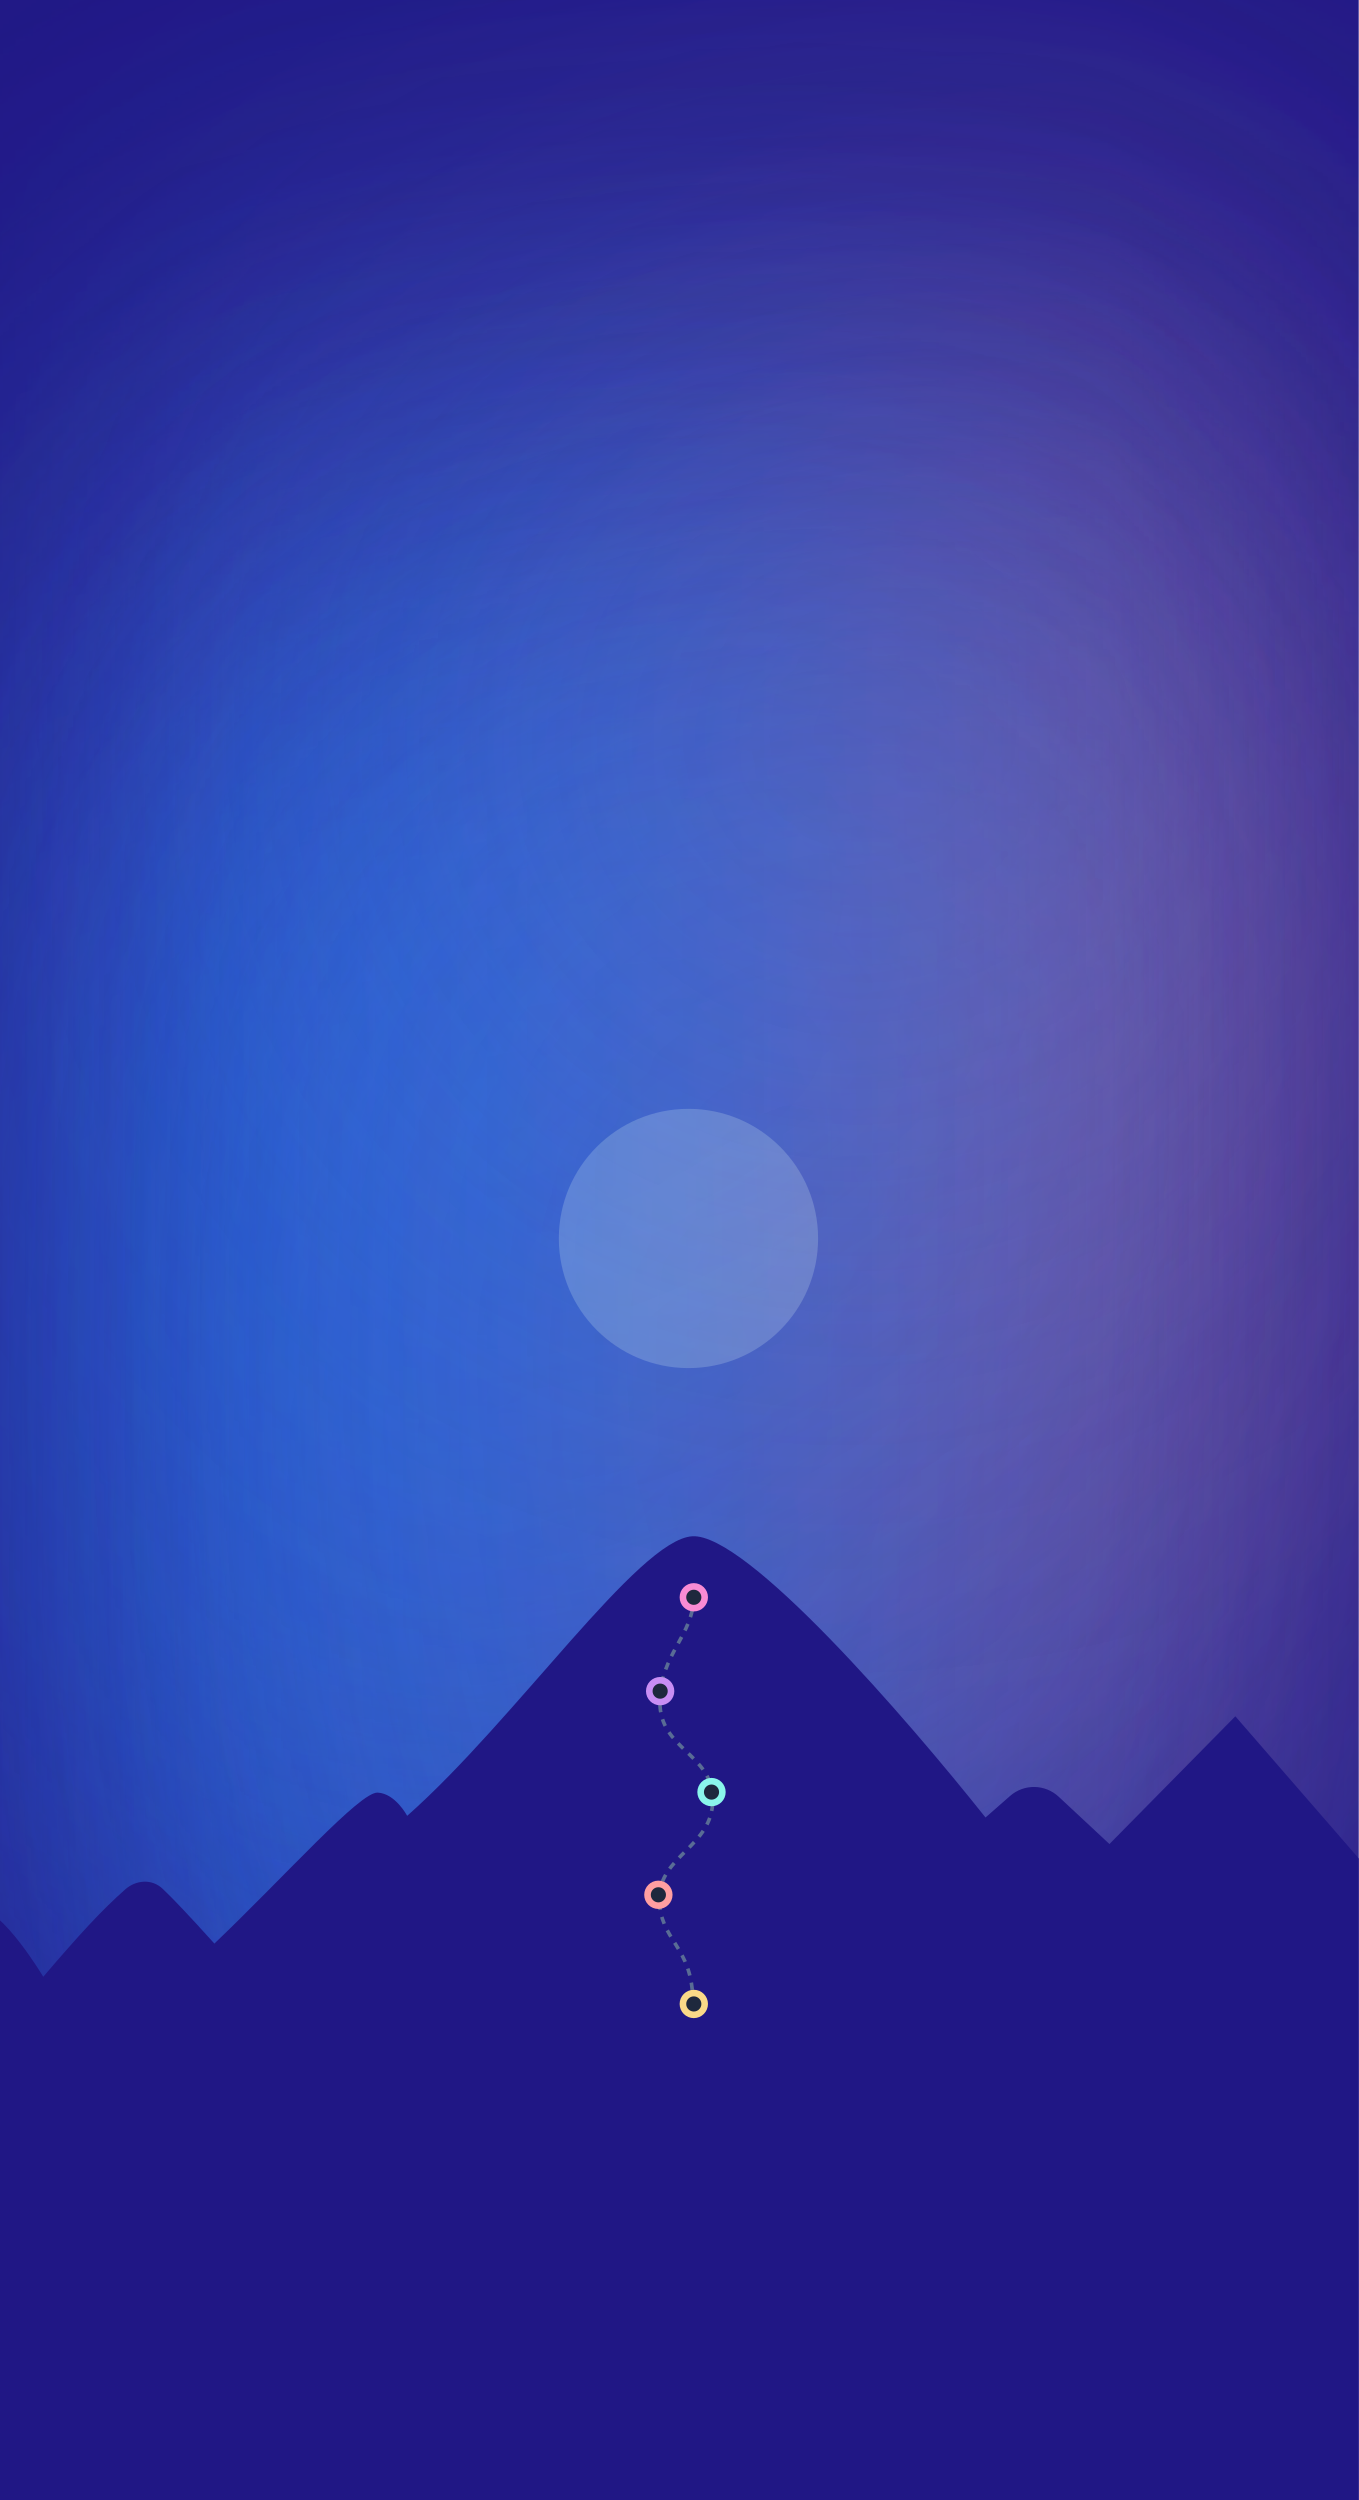
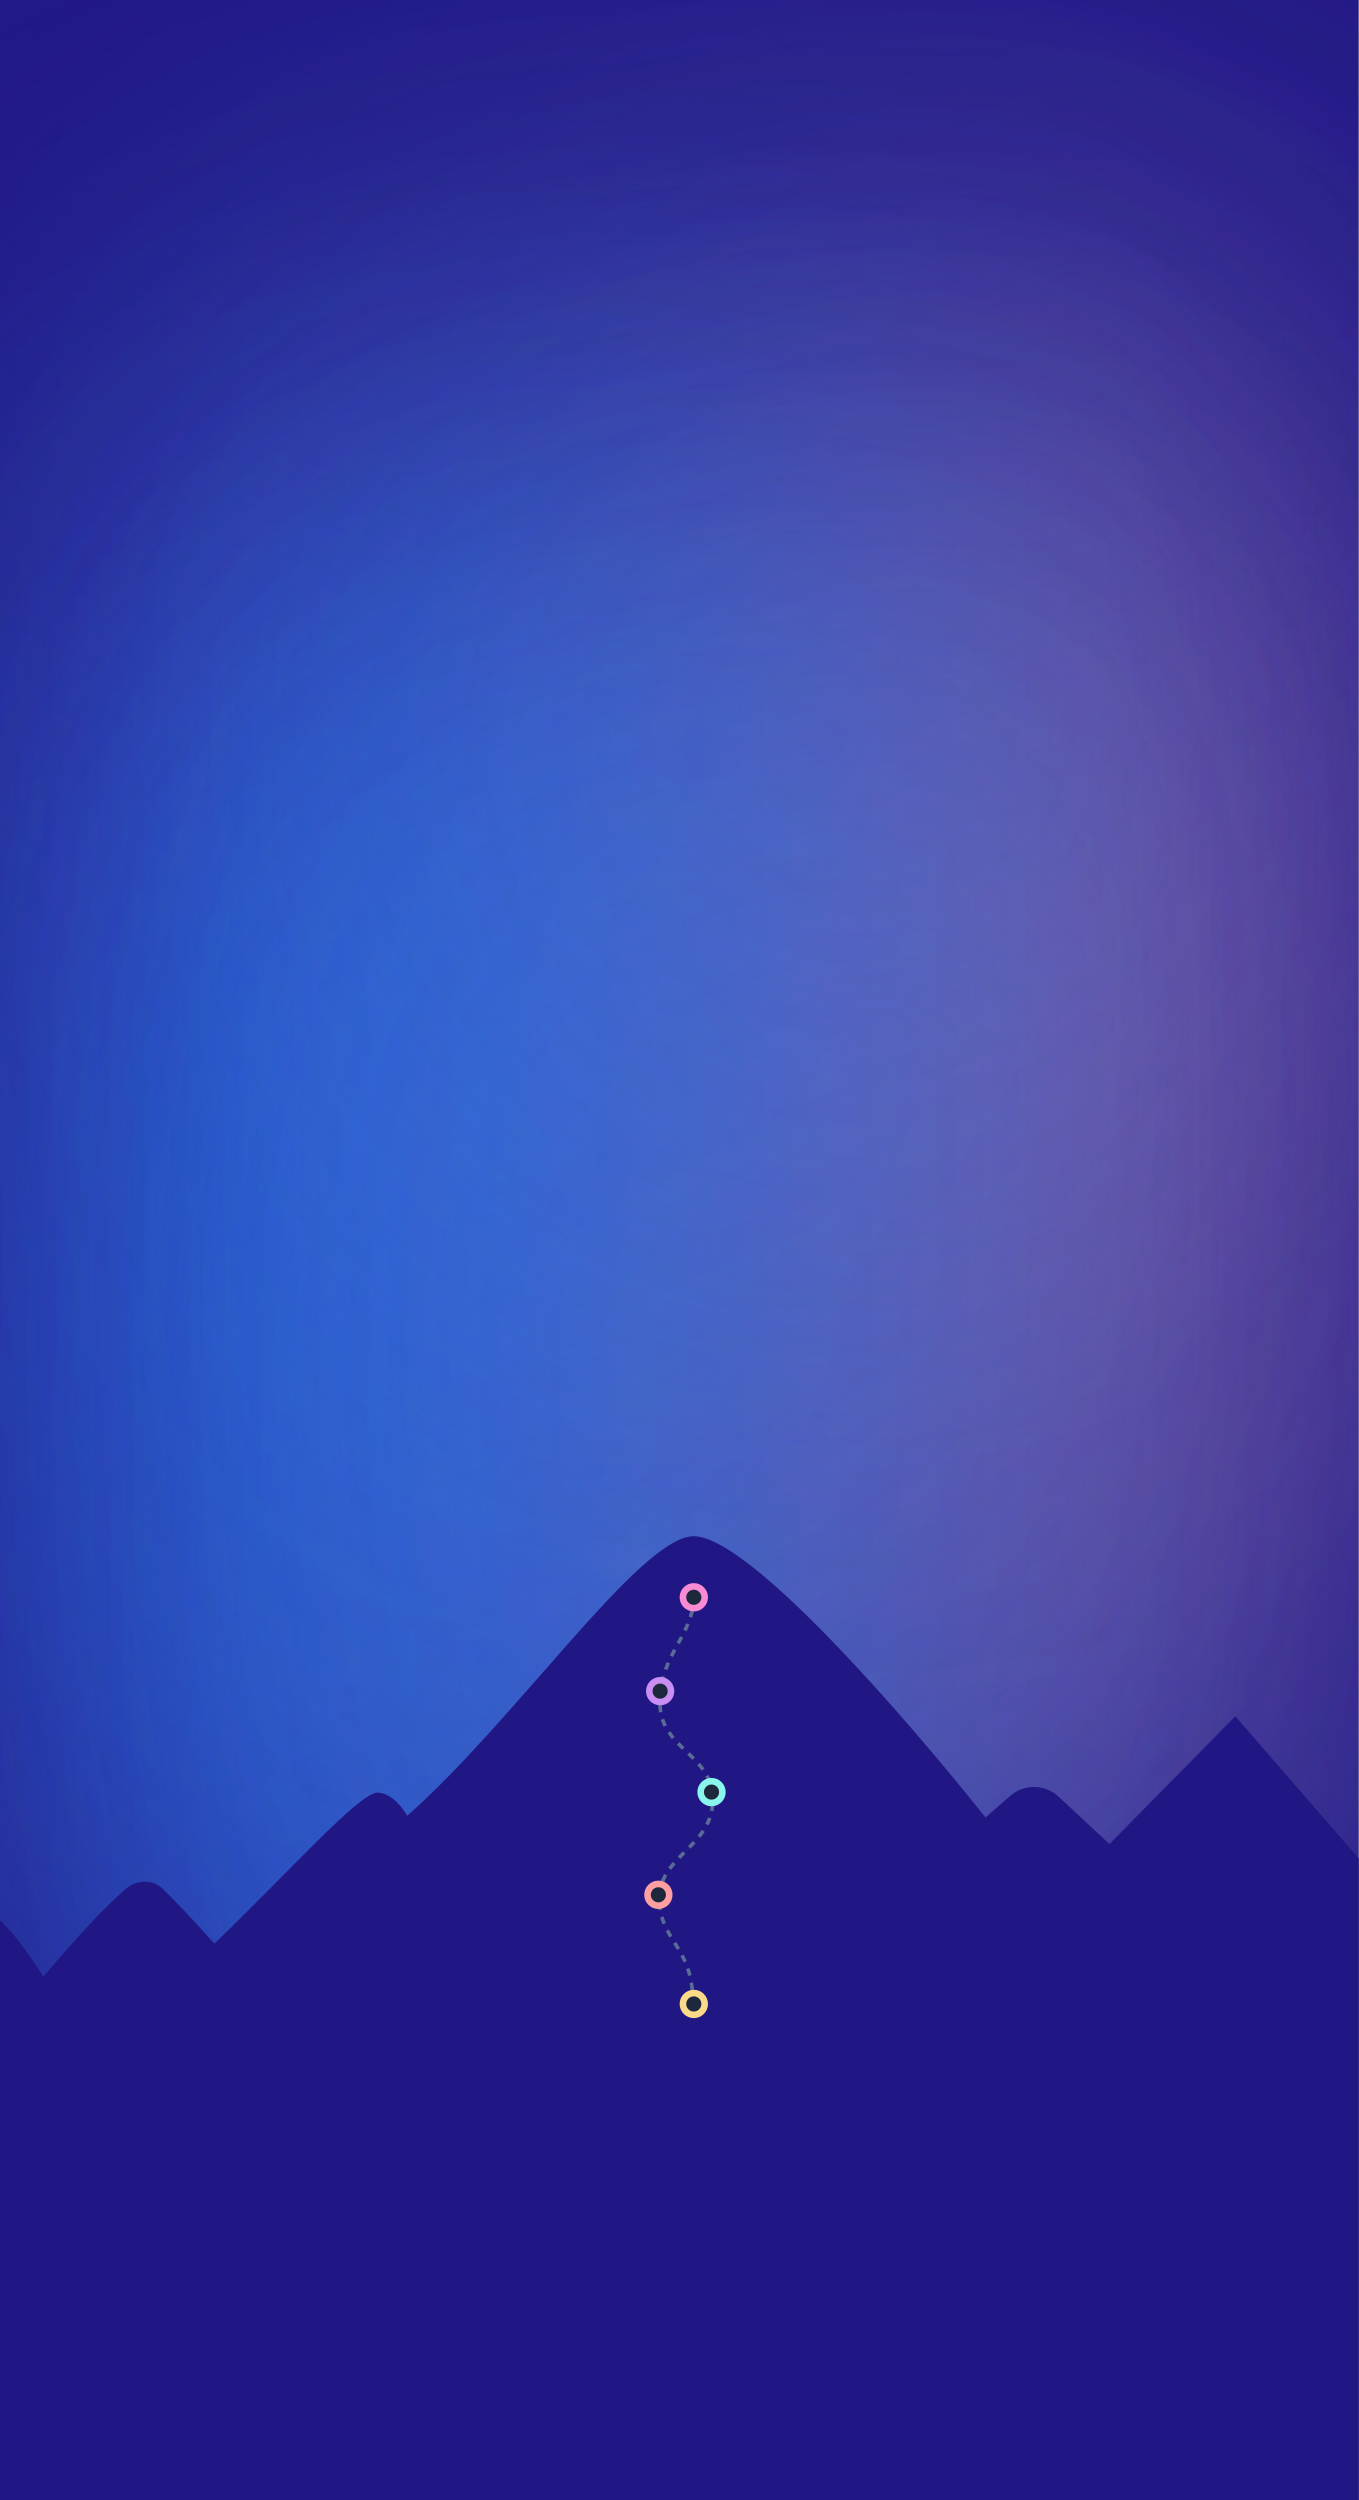
<svg xmlns="http://www.w3.org/2000/svg" width="375" height="690" viewBox="0 0 375 690" fill="none">
  <rect width="375" height="690" fill="#201785" />
  <mask id="mask0" mask-type="alpha" maskUnits="userSpaceOnUse" x="0" y="0" width="375" height="690">
    <rect width="375" height="690" fill="#1E283D" />
  </mask>
  <g mask="url(#mask0)">
    <g opacity="0.8">
      <g style="mix-blend-mode:multiply" opacity="0.8" filter="url(#filter0_f)">
        <path d="M-67.041 162.877C75.576 131.727 393.575 71.563 413.898 235.843C434.221 400.123 187.67 633.801 45.052 664.951C-97.565 696.101 -201.416 594.917 -221.739 430.637C-242.062 266.357 -209.659 194.026 -67.041 162.877Z" fill="url(#paint0_linear)" fill-opacity="0.4" />
      </g>
    </g>
    <g opacity="0.8">
      <g style="mix-blend-mode:multiply" opacity="0.8" filter="url(#filter1_f)">
        <path d="M49.934 213.241C127.309 192.436 299.836 152.251 310.862 261.976C321.888 371.701 188.124 527.778 110.749 548.584C33.373 569.389 -22.97 501.807 -33.996 392.082C-45.022 282.357 -27.442 234.046 49.934 213.241Z" fill="url(#paint1_linear)" fill-opacity="0.4" />
      </g>
    </g>
    <g opacity="0.8">
      <g style="mix-blend-mode:multiply" opacity="0.8" filter="url(#filter2_f)">
        <path d="M122.174 220.519C195.851 189.369 360.131 129.205 370.63 293.485C381.129 457.765 253.759 691.443 180.082 722.593C106.405 753.743 52.755 652.559 42.256 488.279C31.757 323.999 48.496 251.668 122.174 220.519Z" fill="url(#paint2_linear)" fill-opacity="0.4" />
      </g>
    </g>
    <g opacity="0.8">
      <g style="mix-blend-mode:multiply" opacity="0.8" filter="url(#filter3_f)">
        <path d="M140.201 154.814C191.307 140.542 305.26 112.977 312.543 188.244C319.825 263.511 231.475 370.574 180.369 384.846C129.263 399.117 92.049 352.759 84.766 277.492C77.484 202.225 89.095 169.085 140.201 154.814Z" fill="url(#paint3_linear)" fill-opacity="0.4" />
      </g>
    </g>
    <g opacity="0.8">
      <g style="mix-blend-mode:multiply" opacity="0.8" filter="url(#filter4_f)">
        <path d="M-111.711 104.307C97.511 73.158 564.021 12.993 593.835 177.274C623.649 341.554 261.954 575.232 52.732 606.382C-156.49 637.531 -308.842 536.348 -338.655 372.068C-368.469 207.788 -320.933 135.457 -111.711 104.307Z" fill="url(#paint4_linear)" fill-opacity="0.4" />
      </g>
    </g>
    <g opacity="0.8">
      <g style="mix-blend-mode:multiply" opacity="0.8" filter="url(#filter5_f)">
        <path d="M59.893 154.672C173.405 133.866 426.504 93.682 442.68 203.407C458.855 313.132 262.621 469.209 149.11 490.014C35.599 510.82 -47.058 443.238 -63.233 333.513C-79.408 223.788 -53.618 175.477 59.893 154.672Z" fill="url(#paint5_linear)" fill-opacity="0.4" />
      </g>
    </g>
    <g opacity="0.8">
      <g style="mix-blend-mode:multiply" opacity="0.8" filter="url(#filter6_f)">
        <path d="M165.87 161.949C273.955 130.8 514.957 70.636 530.359 234.916C545.761 399.196 358.908 632.874 250.822 664.024C142.736 695.173 64.031 593.99 48.629 429.71C33.227 265.43 57.784 193.099 165.87 161.949Z" fill="url(#paint6_linear)" fill-opacity="0.4" />
      </g>
    </g>
    <g opacity="0.8">
      <g style="mix-blend-mode:multiply" opacity="0.8" filter="url(#filter7_f)">
        <path d="M192.318 96.245C267.292 81.973 434.462 54.408 445.146 129.675C455.829 204.942 326.219 312.005 251.245 326.276C176.272 340.548 121.678 294.189 110.994 218.922C100.31 143.655 117.345 110.516 192.318 96.245Z" fill="url(#paint7_linear)" fill-opacity="0.4" />
      </g>
    </g>
    <path d="M-82.742 546.93C-118.226 572.448 -133.118 589.77 -158 620L-108 690H434.5L468 620L340.954 473.696L306.206 508.955L292.19 495.889C288.434 492.388 282.637 492.3 278.777 495.686L272.002 501.629C250.13 474.126 205.967 423.096 191.062 424.012C176.158 424.928 142.289 474.74 112.38 501.171C112.38 501.171 109.127 494.989 104.236 494.76C99.345 494.531 79.167 517.315 59.173 536.43C52.22 528.739 47.897 524.139 44.865 521.28C41.93 518.512 37.555 518.817 34.536 521.494C27.994 527.295 22.018 533.794 11.938 545.589C11.938 545.589 0.915 527.043 -6.251 526.356C-13.416 525.669 -38.428 550.438 -53.391 570.195C-61.641 557.378 -66.824 550.53 -73.237 546.317C-76.145 544.406 -79.917 544.898 -82.742 546.93Z" fill="#201785" />
  </g>
  <path d="M191.489 440.428C191.46 451.524 182.161 456.454 182.127 469.732C182.093 483.01 196.754 483.89 196.721 496.805C196.688 509.72 182.019 512.114 181.989 523.937C181.959 535.76 191.242 537.015 191.203 552.476" stroke="#596C95" stroke-dasharray="2 2" />
  <circle cx="191.489" cy="553.09" r="3" transform="rotate(-90 191.489 553.09)" fill="#1E283D" stroke="#FAD988" stroke-width="1.82" />
  <circle cx="181.713" cy="522.965" r="3" transform="rotate(-90 181.713 522.965)" fill="#1E283D" stroke="#FF9FA1" stroke-width="1.82" />
  <circle cx="196.377" cy="494.615" r="3" transform="rotate(-90 196.377 494.615)" fill="#1E283D" stroke="#8AF6EB" stroke-width="1.82" />
  <circle cx="182.202" cy="466.755" r="3" transform="rotate(-90 182.202 466.755)" fill="#1E283D" stroke="#C88EF4" stroke-width="1.82" />
  <circle cx="191.489" cy="440.85" r="3" transform="rotate(-90 191.489 440.85)" fill="#1E283D" stroke="#F98BD4" stroke-width="1.82" />
-   <circle opacity="0.2" cx="190.015" cy="341.817" r="35.779" transform="rotate(-90 190.015 341.817)" fill="#E5FEF6" />
  <defs>
    <filter id="filter0_f" x="-427.256" y="-74.006" width="1042.34" height="944.575" filterUnits="userSpaceOnUse" color-interpolation-filters="sRGB">
      <feFlood flood-opacity="0" result="BackgroundImageFix" />
      <feBlend mode="normal" in="SourceGraphic" in2="BackgroundImageFix" result="shape" />
      <feGaussianBlur stdDeviation="100" result="effect1_foregroundBlur" />
    </filter>
    <filter id="filter1_f" x="-236.989" y="-11.394" width="748.492" height="763.729" filterUnits="userSpaceOnUse" color-interpolation-filters="sRGB">
      <feFlood flood-opacity="0" result="BackgroundImageFix" />
      <feBlend mode="normal" in="SourceGraphic" in2="BackgroundImageFix" result="shape" />
      <feGaussianBlur stdDeviation="100" result="effect1_foregroundBlur" />
    </filter>
    <filter id="filter2_f" x="-160.595" y="-16.364" width="731.835" height="944.575" filterUnits="userSpaceOnUse" color-interpolation-filters="sRGB">
      <feFlood flood-opacity="0" result="BackgroundImageFix" />
      <feBlend mode="normal" in="SourceGraphic" in2="BackgroundImageFix" result="shape" />
      <feGaussianBlur stdDeviation="100" result="effect1_foregroundBlur" />
    </filter>
    <filter id="filter3_f" x="-117.21" y="-62.084" width="630.177" height="649.504" filterUnits="userSpaceOnUse" color-interpolation-filters="sRGB">
      <feFlood flood-opacity="0" result="BackgroundImageFix" />
      <feBlend mode="normal" in="SourceGraphic" in2="BackgroundImageFix" result="shape" />
      <feGaussianBlur stdDeviation="100" result="effect1_foregroundBlur" />
    </filter>
    <filter id="filter4_f" x="-546.75" y="-132.575" width="1342.32" height="944.575" filterUnits="userSpaceOnUse" color-interpolation-filters="sRGB">
      <feFlood flood-opacity="0" result="BackgroundImageFix" />
      <feBlend mode="normal" in="SourceGraphic" in2="BackgroundImageFix" result="shape" />
      <feGaussianBlur stdDeviation="100" result="effect1_foregroundBlur" />
    </filter>
    <filter id="filter5_f" x="-267.624" y="-69.963" width="911.245" height="763.729" filterUnits="userSpaceOnUse" color-interpolation-filters="sRGB">
      <feFlood flood-opacity="0" result="BackgroundImageFix" />
      <feBlend mode="normal" in="SourceGraphic" in2="BackgroundImageFix" result="shape" />
      <feGaussianBlur stdDeviation="100" result="effect1_foregroundBlur" />
    </filter>
    <filter id="filter6_f" x="-155.553" y="-74.933" width="886.808" height="944.575" filterUnits="userSpaceOnUse" color-interpolation-filters="sRGB">
      <feFlood flood-opacity="0" result="BackgroundImageFix" />
      <feBlend mode="normal" in="SourceGraphic" in2="BackgroundImageFix" result="shape" />
      <feGaussianBlur stdDeviation="100" result="effect1_foregroundBlur" />
    </filter>
    <filter id="filter7_f" x="-91.906" y="-120.654" width="737.674" height="649.504" filterUnits="userSpaceOnUse" color-interpolation-filters="sRGB">
      <feFlood flood-opacity="0" result="BackgroundImageFix" />
      <feBlend mode="normal" in="SourceGraphic" in2="BackgroundImageFix" result="shape" />
      <feGaussianBlur stdDeviation="100" result="effect1_foregroundBlur" />
    </filter>
    <filter id="filter8_d" x="143.947" y="311.12" width="95.363" height="114.695" filterUnits="userSpaceOnUse" color-interpolation-filters="sRGB">
      <feFlood flood-opacity="0" result="BackgroundImageFix" />
      <feColorMatrix in="SourceAlpha" type="matrix" values="0 0 0 0 0 0 0 0 0 0 0 0 0 0 0 0 0 0 127 0" />
      <feOffset />
      <feGaussianBlur stdDeviation="7" />
      <feColorMatrix type="matrix" values="0 0 0 0 0.289 0 0 0 0 0.912 0 0 0 0 0.393 0 0 0 0.5 0" />
      <feBlend mode="normal" in2="BackgroundImageFix" result="effect1_dropShadow" />
      <feBlend mode="normal" in="SourceGraphic" in2="effect1_dropShadow" result="shape" />
    </filter>
    <linearGradient id="paint0_linear" x1="-55.688" y1="993.306" x2="627.563" y2="983.997" gradientUnits="userSpaceOnUse">
      <stop stop-color="#1477F8" />
      <stop offset="0.849" stop-color="#FF6161" />
    </linearGradient>
    <linearGradient id="paint1_linear" x1="56.093" y1="767.896" x2="426.807" y2="763.794" gradientUnits="userSpaceOnUse">
      <stop stop-color="#1477F8" />
      <stop offset="0.849" stop-color="#FF6161" />
    </linearGradient>
    <linearGradient id="paint2_linear" x1="128.038" y1="1050.95" x2="481.059" y2="1048.46" gradientUnits="userSpaceOnUse">
      <stop stop-color="#1477F8" />
      <stop offset="0.849" stop-color="#FF6161" />
    </linearGradient>
    <linearGradient id="paint3_linear" x1="144.27" y1="535.286" x2="389.126" y2="532.676" gradientUnits="userSpaceOnUse">
      <stop stop-color="#1477F8" />
      <stop offset="0.849" stop-color="#FF6161" />
    </linearGradient>
    <linearGradient id="paint4_linear" x1="-95.056" y1="934.736" x2="907.072" y2="914.707" gradientUnits="userSpaceOnUse">
      <stop stop-color="#1477F8" />
      <stop offset="0.849" stop-color="#FF6161" />
    </linearGradient>
    <linearGradient id="paint5_linear" x1="68.929" y1="709.327" x2="612.697" y2="700.499" gradientUnits="userSpaceOnUse">
      <stop stop-color="#1477F8" />
      <stop offset="0.849" stop-color="#FF6161" />
    </linearGradient>
    <linearGradient id="paint6_linear" x1="174.474" y1="992.378" x2="692.331" y2="987.031" gradientUnits="userSpaceOnUse">
      <stop stop-color="#1477F8" />
      <stop offset="0.849" stop-color="#FF6161" />
    </linearGradient>
    <linearGradient id="paint7_linear" x1="198.286" y1="476.716" x2="557.448" y2="471.102" gradientUnits="userSpaceOnUse">
      <stop stop-color="#1477F8" />
      <stop offset="0.849" stop-color="#FF6161" />
    </linearGradient>
  </defs>
</svg>
